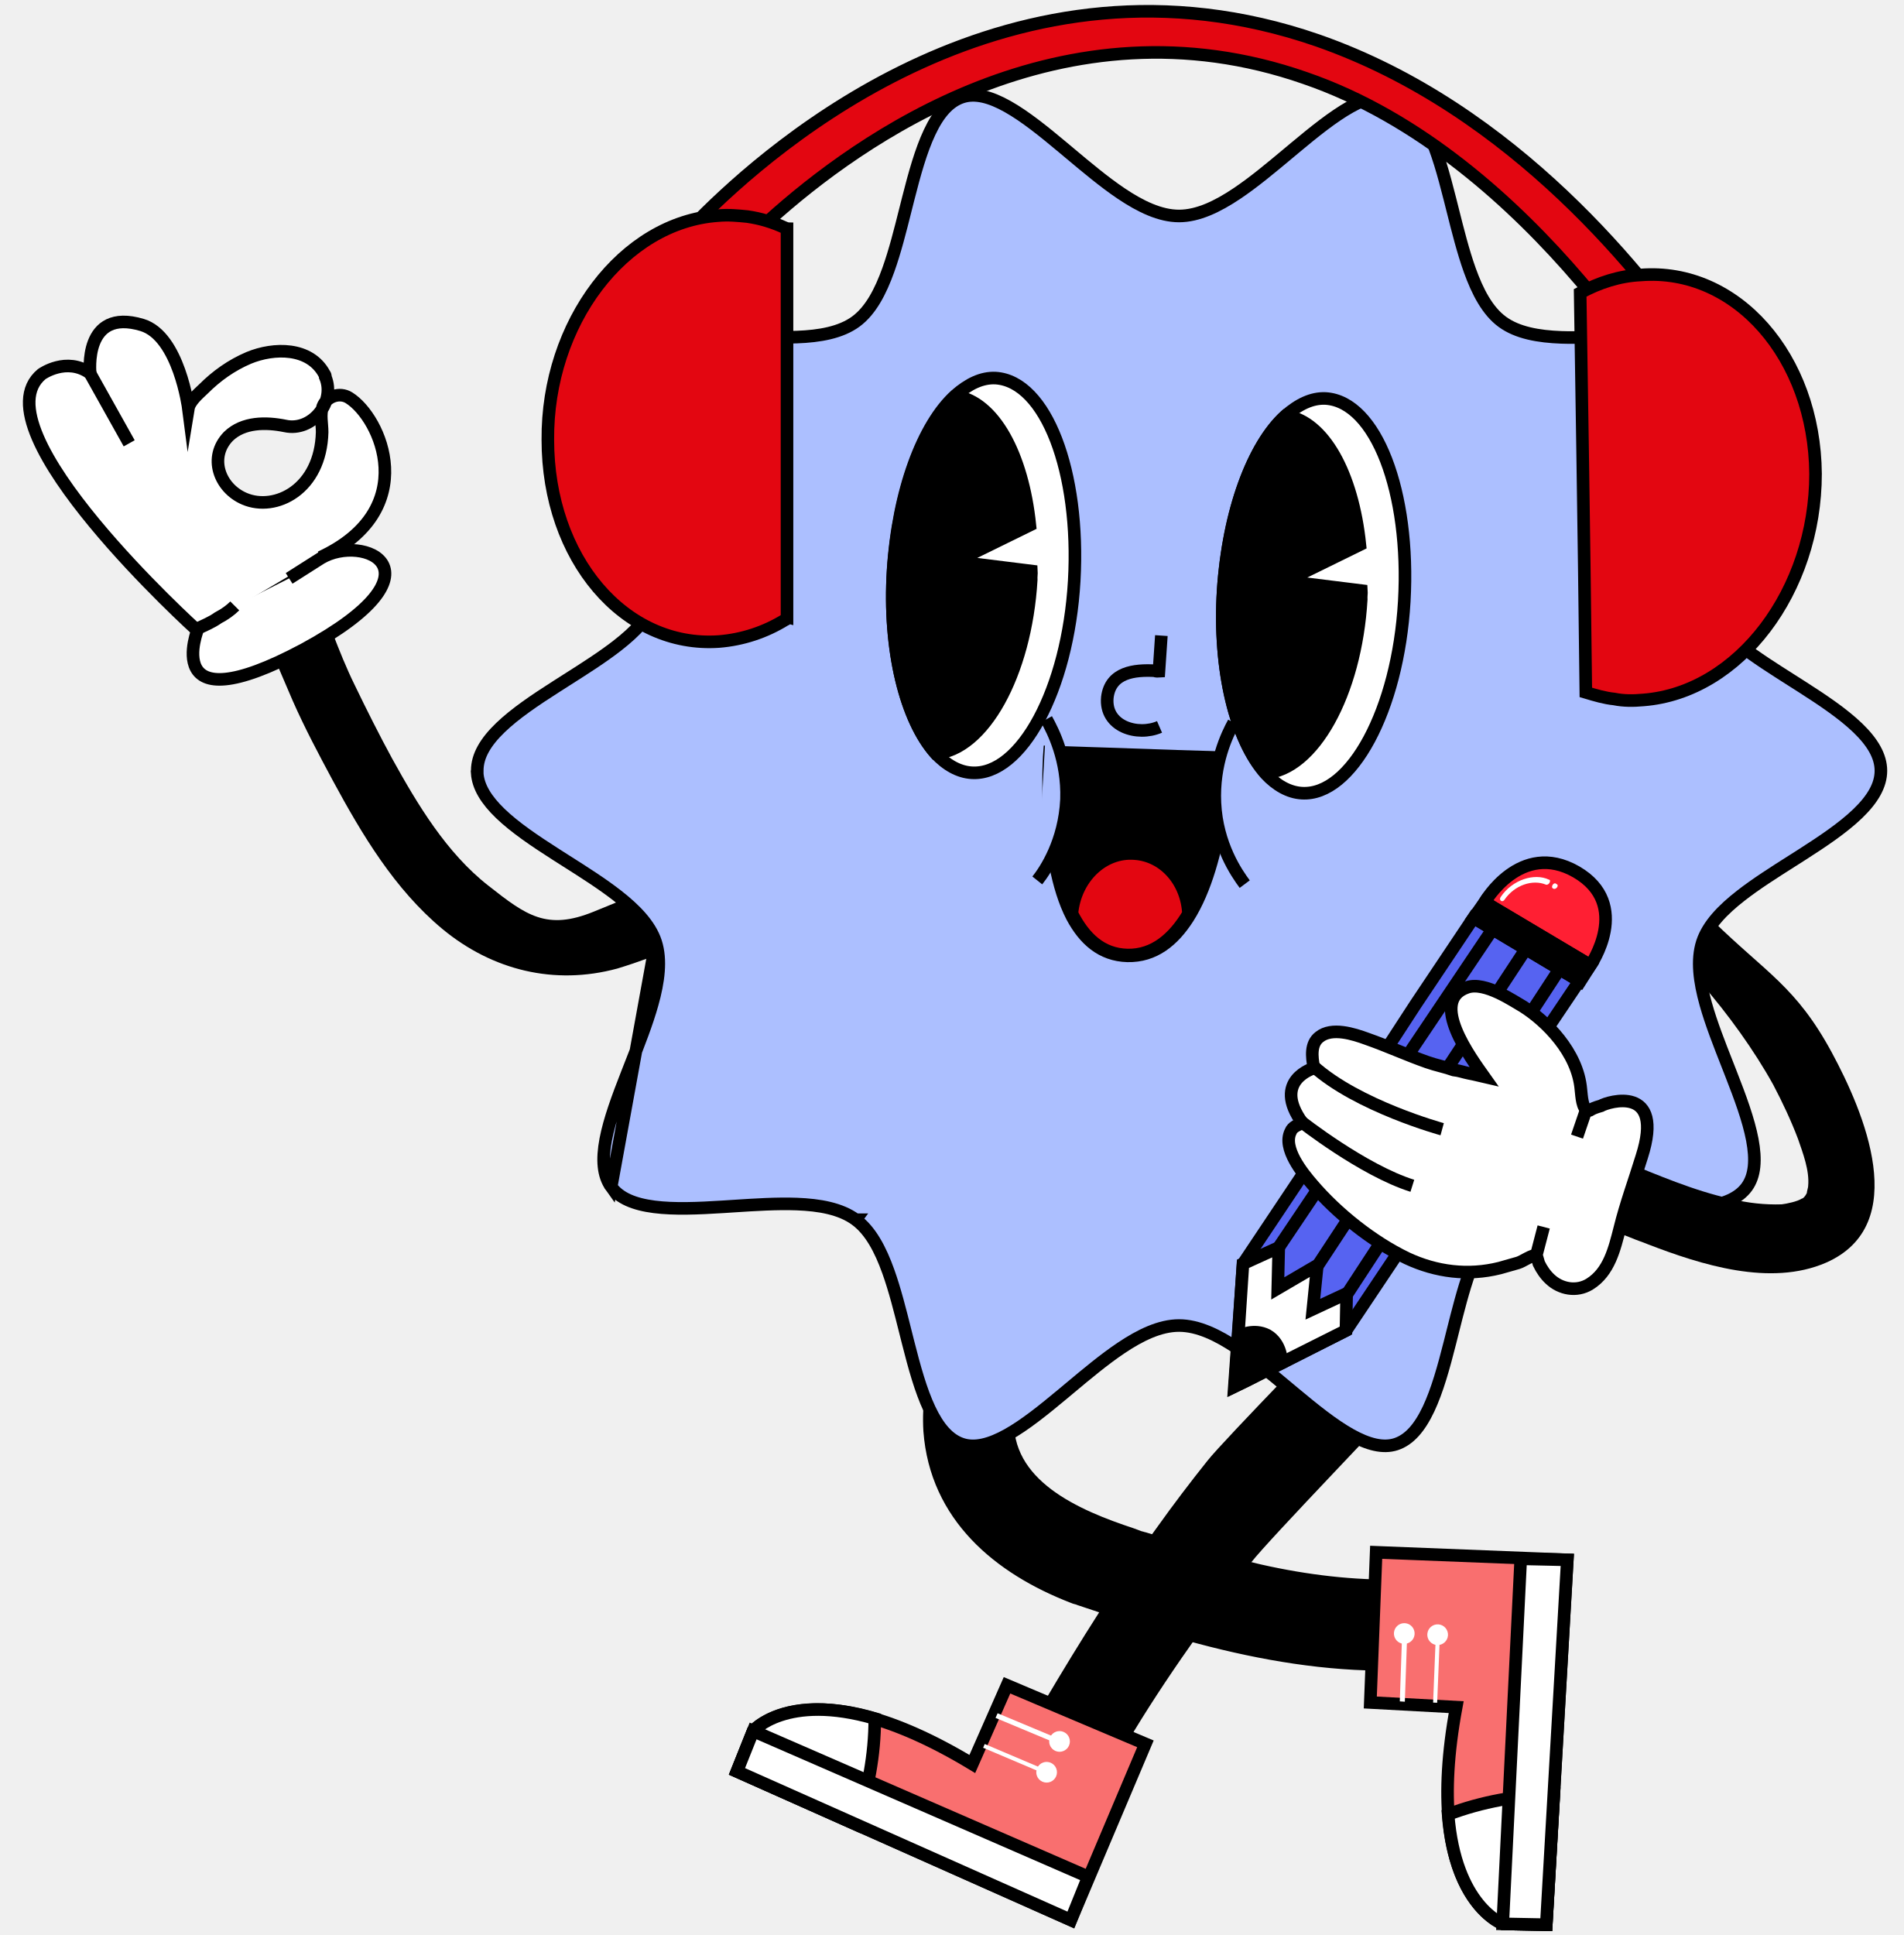
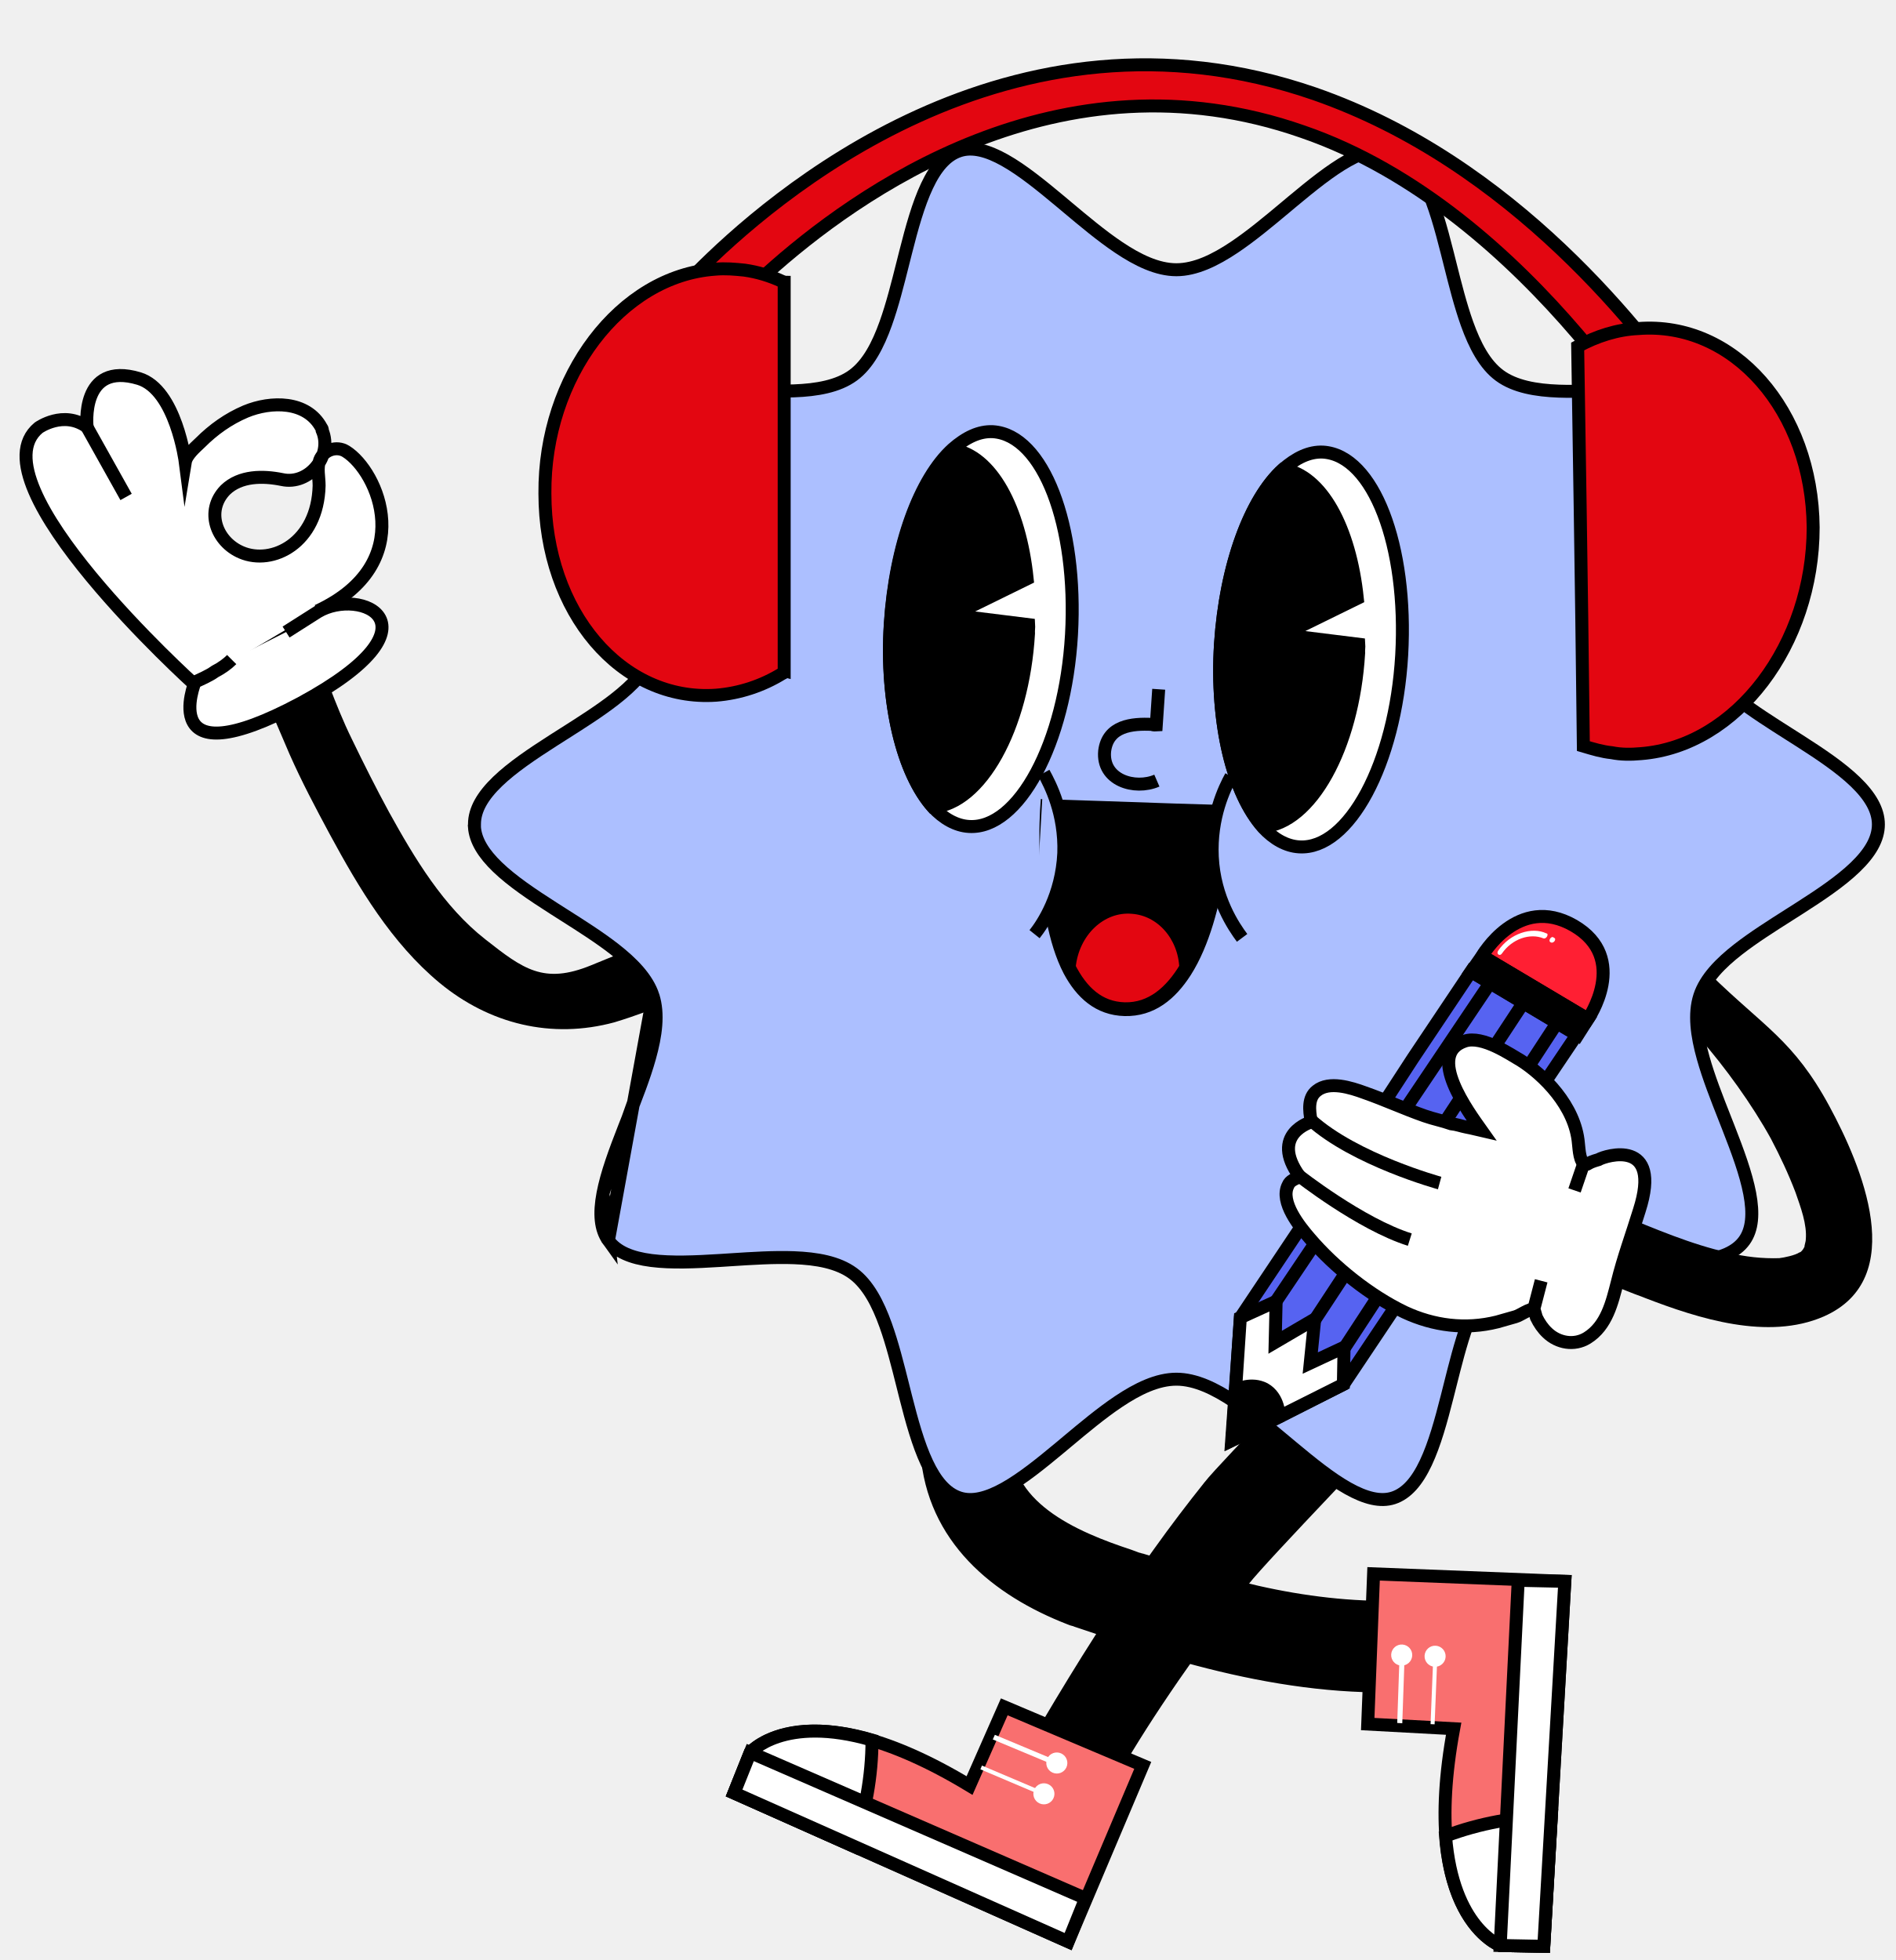
- <svg xmlns="http://www.w3.org/2000/svg" width="121" height="123" viewBox="0 0 121 123" fill="none">
-   <path d="M91.061 86.222C90.588 86.695 90.183 87.237 89.71 87.778C88.561 89.132 80.373 97.575 79.224 99.064C76.184 103.057 73.076 107.456 70.914 111.246C70.779 111.449 70.644 111.584 70.509 111.787C68.684 113.75 64.901 111.584 66.387 109.012C66.522 108.742 66.657 108.539 66.793 108.268C68.955 104.614 71.319 100.824 73.887 97.305C74.9 95.883 75.981 94.462 77.062 93.109C78.008 91.891 86.062 83.65 87.143 82.499C87.21 82.432 87.278 82.364 87.345 82.296L87.278 82.567C87.413 82.77 90.318 85.545 91.061 86.222Z" fill="black" stroke="black" stroke-width="0.8" stroke-miterlimit="10" />
-   <path d="M64.013 107.127L72.812 110.848L68.071 122.047L46.846 112.6L47.874 110.03C47.874 110.03 51.409 105.844 61.807 112.13L64.013 107.127Z" fill="#F96F6F" stroke="black" stroke-width="0.8" stroke-miterlimit="10" />
-   <path d="M55.607 109.238C49.975 107.594 47.874 110.03 47.874 110.03L46.846 112.6L54.449 115.99C55.173 113.775 55.609 111.571 55.607 109.238Z" fill="white" stroke="black" stroke-width="0.8" stroke-miterlimit="10" />
-   <path d="M69.179 119.301L47.874 110.03L46.846 112.601L68.071 122.047L69.179 119.301Z" fill="white" stroke="black" stroke-width="0.8" stroke-miterlimit="10" />
-   <path d="M63.283 109.199L63.416 108.905L67.229 110.499L67.095 110.792L63.283 109.199Z" fill="white" />
-   <path d="M66.338 112.448L62.596 110.86L62.495 111.097L66.237 112.685L66.338 112.448Z" fill="white" />
-   <path d="M67.245 110.931C67.375 110.99 67.528 110.932 67.587 110.803C67.645 110.673 67.588 110.52 67.458 110.461C67.329 110.402 67.176 110.46 67.117 110.589C67.058 110.719 67.115 110.871 67.245 110.931Z" fill="white" stroke="white" stroke-width="0.8" stroke-miterlimit="10" />
-   <path d="M66.424 112.889C66.554 112.948 66.707 112.891 66.766 112.761C66.825 112.632 66.767 112.479 66.638 112.42C66.508 112.361 66.355 112.418 66.296 112.548C66.237 112.677 66.294 112.83 66.424 112.889Z" fill="white" stroke="white" stroke-width="0.8" stroke-miterlimit="10" />
-   <path d="M87.203 105.779C87.068 105.779 87.001 105.779 86.865 105.779C82.812 105.644 78.758 104.832 74.772 103.682C74.366 103.546 73.961 103.411 73.555 103.276C72.272 102.869 71.056 102.463 69.84 102.057C69.434 101.922 69.029 101.787 68.623 101.651C68.488 101.584 68.353 101.584 68.218 101.516C63.489 99.689 59.502 96.373 59.097 90.959C58.894 87.575 60.11 84.733 62.137 82.296C63.353 83.582 64.57 84.733 65.65 85.816C64.907 86.831 64.367 87.981 64.164 89.199C63.286 93.869 67.61 96.034 71.326 97.32C71.731 97.456 72.137 97.591 72.474 97.726C72.542 97.726 72.677 97.794 72.745 97.794C74.096 98.2 75.447 98.674 76.866 99.012C77.204 99.08 77.542 99.215 77.879 99.283C80.785 100.095 83.825 100.636 86.798 100.772C87.271 100.772 87.676 100.907 88.014 101.11C90.176 102.26 89.906 105.847 87.203 105.779Z" fill="black" stroke="black" stroke-width="0.8" stroke-miterlimit="10" />
-   <path d="M87.106 108.22L87.479 98.673L99.63 99.152L98.293 122.345L95.525 122.292C95.525 122.292 90.359 120.464 92.566 108.516L87.106 108.22Z" fill="#F96F6F" stroke="black" stroke-width="0.8" stroke-miterlimit="10" />
-   <path d="M92.052 115.337C92.504 121.187 95.525 122.292 95.525 122.292L98.293 122.345L98.777 114.035C96.45 114.14 94.233 114.511 92.052 115.337Z" fill="white" stroke="black" stroke-width="0.8" stroke-miterlimit="10" />
-   <path d="M96.669 99.086L95.525 122.292L98.293 122.345L99.63 99.152L96.669 99.086Z" fill="white" stroke="black" stroke-width="0.8" stroke-miterlimit="10" />
-   <path d="M89.302 108.171L88.981 108.15L89.124 104.02L89.446 104.041L89.302 108.171Z" fill="white" />
-   <path d="M91.263 104.164L91.099 108.227L91.357 108.237L91.52 104.175L91.263 104.164Z" fill="white" />
-   <path d="M89.523 103.853C89.532 103.71 89.425 103.587 89.283 103.578C89.141 103.569 89.018 103.676 89.008 103.819C88.999 103.961 89.107 104.084 89.249 104.093C89.391 104.103 89.513 103.995 89.523 103.853Z" fill="white" stroke="white" stroke-width="0.8" stroke-miterlimit="10" />
-   <path d="M91.645 103.928C91.654 103.786 91.547 103.663 91.405 103.654C91.263 103.644 91.14 103.752 91.13 103.894C91.121 104.037 91.229 104.159 91.371 104.169C91.513 104.178 91.635 104.07 91.645 103.928Z" fill="white" stroke="white" stroke-width="0.8" stroke-miterlimit="10" />
-   <path d="M41.682 59.889L41.682 59.889C41.325 58.782 40.37 57.81 39.234 56.925C38.278 56.18 37.141 55.458 36.017 54.745C35.795 54.604 35.573 54.463 35.354 54.323C34.009 53.463 32.739 52.61 31.805 51.711C30.92 50.859 30.392 50.018 30.334 49.144L30.338 49.14V48.976C30.338 48.044 30.875 47.153 31.813 46.25C32.748 45.35 34.018 44.497 35.363 43.638C35.582 43.497 35.804 43.356 36.026 43.215C37.15 42.502 38.287 41.78 39.243 41.036C40.379 40.151 41.334 39.179 41.691 38.071L41.691 38.071C42.058 36.931 41.866 35.557 41.472 34.148C41.127 32.914 40.606 31.591 40.096 30.295C40.02 30.101 39.944 29.908 39.869 29.716C39.285 28.222 38.752 26.788 38.512 25.521C38.271 24.246 38.344 23.236 38.861 22.519C39.383 21.797 40.318 21.411 41.597 21.247C42.869 21.083 44.39 21.15 45.98 21.25C46.198 21.264 46.417 21.278 46.637 21.293C48.004 21.382 49.397 21.473 50.652 21.427C52.098 21.374 53.45 21.139 54.404 20.438C55.349 19.745 55.979 18.523 56.469 17.155C56.889 15.985 57.226 14.643 57.558 13.322C57.617 13.088 57.675 12.853 57.735 12.621C58.131 11.064 58.539 9.583 59.092 8.41C59.647 7.231 60.309 6.449 61.165 6.169L61.165 6.169C61.98 5.902 62.939 6.145 64.058 6.775C65.17 7.401 66.353 8.359 67.58 9.385C67.719 9.501 67.859 9.618 67.999 9.736C69.082 10.644 70.191 11.575 71.274 12.303C72.489 13.119 73.739 13.729 74.947 13.729C76.154 13.729 77.404 13.121 78.62 12.306C79.704 11.58 80.813 10.652 81.897 9.746C82.037 9.628 82.177 9.511 82.317 9.395C83.545 8.371 84.729 7.415 85.842 6.79C86.962 6.162 87.922 5.92 88.737 6.187L88.737 6.187C89.593 6.467 90.254 7.249 90.809 8.428C91.361 9.6 91.769 11.082 92.164 12.639C92.222 12.868 92.281 13.1 92.339 13.332C92.671 14.656 93.009 16 93.429 17.173C93.92 18.541 94.551 19.763 95.498 20.456C96.452 21.157 97.804 21.392 99.251 21.445C100.506 21.491 101.898 21.4 103.266 21.311C103.485 21.296 103.705 21.282 103.923 21.268C105.512 21.168 107.033 21.101 108.305 21.264C109.584 21.429 110.52 21.815 111.042 22.538C111.558 23.254 111.631 24.265 111.39 25.539C111.15 26.805 110.617 28.24 110.033 29.734C109.958 29.926 109.882 30.119 109.806 30.313C109.296 31.609 108.776 32.931 108.43 34.165C108.036 35.575 107.845 36.949 108.211 38.089L108.211 38.089C108.568 39.197 109.523 40.168 110.66 41.054C111.615 41.798 112.752 42.52 113.876 43.233C114.098 43.374 114.32 43.515 114.54 43.655C115.884 44.515 117.154 45.368 118.089 46.268C119.027 47.171 119.564 48.062 119.564 48.994C119.564 49.925 119.027 50.816 118.089 51.719C117.154 52.619 115.884 53.472 114.54 54.332C114.32 54.472 114.098 54.613 113.876 54.754C112.752 55.467 111.615 56.189 110.66 56.934C109.523 57.819 108.568 58.791 108.211 59.898L108.211 59.898C107.845 61.038 108.036 62.413 108.43 63.822C108.776 65.056 109.296 66.378 109.806 67.674C109.882 67.868 109.958 68.061 110.033 68.254C110.617 69.747 111.15 71.182 111.39 72.448C111.631 73.723 111.558 74.734 111.042 75.45C110.519 76.172 109.584 76.559 108.305 76.723C107.033 76.886 105.512 76.819 103.923 76.719C103.705 76.705 103.485 76.691 103.265 76.677C101.898 76.587 100.506 76.496 99.251 76.542C97.804 76.595 96.452 76.831 95.498 77.531C94.553 78.225 93.923 79.446 93.433 80.814C93.014 81.985 92.677 83.326 92.344 84.647C92.285 84.882 92.227 85.116 92.168 85.348C91.772 86.905 91.363 88.387 90.811 89.559C90.255 90.738 89.593 91.52 88.738 91.8C87.923 92.065 86.962 91.822 85.842 91.193C84.729 90.568 83.545 89.612 82.317 88.589C82.178 88.474 82.039 88.358 81.9 88.241C80.815 87.334 79.704 86.406 78.62 85.68C77.404 84.866 76.153 84.258 74.947 84.258C73.74 84.258 72.489 84.866 71.273 85.681C70.19 86.407 69.08 87.335 67.996 88.242C67.856 88.359 67.716 88.476 67.576 88.593C66.348 89.616 65.164 90.573 64.052 91.197C62.931 91.825 61.971 92.067 61.156 91.8L61.156 91.8C60.301 91.52 59.639 90.738 59.084 89.559C58.532 88.387 58.124 86.905 57.729 85.349C57.671 85.119 57.613 84.887 57.554 84.655C57.222 83.331 56.885 81.987 56.464 80.814C55.973 79.446 55.342 78.224 54.395 77.531M41.682 59.889L38.852 75.441C39.374 76.163 40.309 76.55 41.588 76.714C42.86 76.877 44.381 76.811 45.971 76.711C46.187 76.698 46.403 76.683 46.621 76.669C47.991 76.58 49.386 76.49 50.643 76.537C52.09 76.591 53.441 76.828 54.395 77.531M41.682 59.889C42.049 61.029 41.857 62.404 41.463 63.813C41.118 65.047 40.597 66.369 40.087 67.665C40.011 67.859 39.935 68.052 39.86 68.245C39.276 69.738 38.743 71.173 38.503 72.439C38.262 73.714 38.336 74.724 38.851 75.441L41.682 59.889ZM54.395 77.531L54.158 77.853L54.396 77.531C54.395 77.531 54.395 77.531 54.395 77.531Z" fill="#ACBFFF" stroke="black" stroke-width="0.8" />
-   <path d="M77.753 37.517C78.078 32.519 79.639 28.309 81.72 26.425C82.544 25.703 83.39 25.287 84.267 25.33C87.467 25.525 89.662 31.278 89.265 38.23C88.865 45.132 85.9 50.616 82.751 50.418C81.925 50.37 81.123 49.911 80.456 49.187C78.562 47.057 77.435 42.618 77.753 37.517Z" fill="white" stroke="black" stroke-width="0.8" stroke-miterlimit="10" />
-   <path d="M80.451 49.136C83.47 48.933 86.173 44.134 86.53 38.107C86.516 37.903 86.553 37.695 86.542 37.542L81.721 36.943L86.445 34.624C85.983 30.141 84.158 26.775 81.719 26.426C79.638 28.31 78.08 32.571 77.752 37.518C77.434 42.618 78.561 47.057 80.451 49.136Z" fill="black" stroke="black" stroke-width="0.8" stroke-miterlimit="10" />
-   <path d="M56.771 36.22C57.096 31.222 58.658 27.013 60.739 25.128C61.563 24.406 62.409 23.99 63.285 24.033C66.486 24.229 68.68 29.981 68.284 36.934C67.884 43.835 64.919 49.319 61.77 49.121C60.944 49.074 60.142 48.615 59.475 47.89C57.581 45.76 56.453 41.321 56.771 36.22Z" fill="white" stroke="black" stroke-width="0.8" stroke-miterlimit="10" />
-   <path d="M59.474 47.89C62.492 47.687 65.195 42.888 65.552 36.862C65.538 36.657 65.575 36.45 65.565 36.296L60.744 35.697L65.467 33.379C65.005 28.895 63.181 25.529 60.741 25.18C58.66 27.065 57.102 31.325 56.774 36.272C56.453 41.322 57.58 45.76 59.474 47.89Z" fill="black" stroke="black" stroke-width="0.8" stroke-miterlimit="10" />
-   <path d="M73.825 40.402L73.671 42.67C73.671 42.67 73.467 42.684 73.412 42.636C72.122 42.569 70.589 42.724 70.391 44.327C70.21 46.187 72.31 46.815 73.708 46.207" fill="#ACBFFF" />
-   <path d="M73.825 40.402L73.671 42.67C73.671 42.67 73.467 42.684 73.412 42.636C72.122 42.569 70.589 42.724 70.391 44.327C70.21 46.187 72.31 46.815 73.708 46.207" stroke="black" stroke-width="0.8" stroke-miterlimit="10" />
-   <path d="M75.514 58.345C74.585 59.793 73.368 60.798 71.668 60.759C70.019 60.716 68.921 59.713 68.154 58.276C66.198 54.509 66.716 47.804 66.716 47.804L70.325 47.92L74.862 48.076L78.006 48.172C78.009 48.223 77.836 54.699 75.514 58.345Z" fill="black" stroke="black" stroke-width="0.8" stroke-miterlimit="10" />
-   <path d="M75.546 58.085C74.624 59.635 73.363 60.747 71.662 60.707C70.013 60.665 68.912 59.61 68.138 58.071C68.342 55.8 70.128 54.089 72.146 54.261C74.007 54.392 75.458 56.039 75.546 58.085Z" fill="#E30611" stroke="black" stroke-width="0.8" stroke-miterlimit="10" />
-   <path d="M66.52 45.718C66.931 46.46 67.879 48.294 67.794 50.813C67.669 53.489 66.458 55.315 65.938 55.965" fill="#ACBFFF" />
-   <path d="M66.52 45.718C66.931 46.46 67.879 48.294 67.794 50.813C67.669 53.489 66.458 55.315 65.938 55.965" stroke="black" stroke-width="0.8" stroke-miterlimit="10" />
-   <path d="M78.421 45.938C78.01 46.684 77.11 48.54 77.23 51.045C77.361 53.703 78.615 55.517 79.124 56.2" fill="#ACBFFF" />
-   <path d="M78.421 45.938C78.01 46.684 77.11 48.54 77.23 51.045C77.361 53.703 78.615 55.517 79.124 56.2" stroke="black" stroke-width="0.8" stroke-miterlimit="10" />
-   <path d="M40.697 58.27C41.202 58.673 41.822 60.665 41.822 60.665C41.822 60.665 40.728 61.115 39.244 61.566C35.245 62.65 31.3 61.678 28.127 59.056C25.082 56.525 23.014 53.052 21.154 49.614C20.253 47.935 19.381 46.297 18.601 44.531C18.241 43.689 17.88 42.847 17.519 42.004C17.112 41.012 16.745 39.991 16.366 39.039C16.366 39.039 16.337 38.998 16.308 38.958C15.977 38.156 15.645 37.354 15.342 36.592C14.865 35.588 15.569 34.352 16.553 34.017C17.617 33.623 18.73 34.233 19.138 35.226C19.394 35.837 19.661 36.38 19.877 37.02C20.313 38.053 20.738 39.155 21.134 40.217C21.559 41.319 22.013 42.461 22.548 43.546C23.292 45.092 24.153 46.8 24.92 48.207C26.542 51.143 28.389 54.224 31.046 56.299C33.447 58.19 34.757 59.166 37.742 57.95C39.923 57.065 39.263 57.324 39.263 57.324C39.263 57.324 39.821 57.571 40.697 58.27Z" fill="black" />
-   <path d="M12.533 40.071C12.533 40.071 -1.603 27.299 2.654 23.78C2.654 23.78 4.237 22.65 5.734 23.732C5.734 23.732 5.265 19.526 9.034 20.658C11.384 21.37 11.975 25.968 11.975 25.968C12.049 25.516 12.592 25.049 12.923 24.733C13.76 23.896 14.709 23.218 15.81 22.75C17.41 22.086 19.697 22.046 20.622 23.776C20.659 23.829 20.697 23.881 20.682 23.972C21.35 25.567 19.829 27.45 18.122 27.075C16.906 26.828 15.464 26.822 14.523 27.734C13.235 29.052 13.933 31.023 15.543 31.706C17.5 32.54 20.388 31.114 20.478 27.464C20.477 26.907 20.333 26.373 20.513 25.846C20.76 25.191 21.598 24.912 22.187 25.287C24.213 26.549 26.83 32.409 20.375 35.426" fill="white" />
-   <path d="M12.533 40.071C12.533 40.071 -1.603 27.299 2.654 23.78C2.654 23.78 4.237 22.65 5.734 23.732C5.734 23.732 5.265 19.526 9.034 20.658C11.384 21.37 11.975 25.968 11.975 25.968C12.049 25.516 12.592 25.049 12.923 24.733C13.76 23.896 14.709 23.218 15.81 22.75C17.41 22.086 19.697 22.046 20.622 23.776C20.659 23.829 20.697 23.881 20.682 23.972C21.35 25.567 19.829 27.45 18.122 27.075C16.906 26.828 15.464 26.822 14.523 27.734C13.235 29.052 13.933 31.023 15.543 31.706C17.5 32.54 20.388 31.114 20.478 27.464C20.477 26.907 20.333 26.373 20.513 25.846C20.76 25.191 21.598 24.912 22.187 25.287C24.213 26.549 26.83 32.409 20.375 35.426" stroke="black" stroke-width="0.8" stroke-miterlimit="10" />
-   <path d="M5.697 23.684L8.212 28.18" stroke="black" stroke-width="0.8" stroke-miterlimit="10" />
-   <path d="M18.379 36.765L20.407 35.476C23.092 33.877 28.564 36.265 19.31 41.281C10.018 46.244 12.594 39.941 12.594 39.941C12.949 39.767 13.447 39.571 13.869 39.269C14.276 39.058 14.646 38.794 14.924 38.515" fill="white" />
-   <path d="M18.379 36.765L20.407 35.476C23.092 33.877 28.564 36.265 19.31 41.281C10.018 46.244 12.594 39.941 12.594 39.941C12.949 39.767 13.447 39.571 13.869 39.269C14.276 39.058 14.646 38.794 14.924 38.515" stroke="black" stroke-width="0.8" stroke-miterlimit="10" />
-   <path d="M43.298 15.084L46.123 16.761C46.243 16.641 48.887 14.005 48.887 14.005C54.596 8.855 67.516 -0.429 82.959 4.961C90.291 7.477 96.3 12.987 100.446 17.839C101.227 18.737 101.949 19.636 102.61 20.474C103.811 21.972 104.773 23.349 105.494 24.427L108.258 22.93C104.653 17.659 96.3 6.938 83.74 2.565C64.331 -4.143 49.127 9.214 44.44 13.946C43.959 14.425 43.599 14.844 43.298 15.084Z" fill="#E30611" stroke="black" stroke-width="0.8" stroke-miterlimit="10" />
-   <path d="M45.702 40.779C47.204 40.659 48.646 40.18 49.908 39.401C49.968 39.401 49.968 39.341 50.028 39.341V15.323V14.544C49.968 14.544 49.968 14.485 49.908 14.485C49.127 14.125 48.346 13.886 47.505 13.766C46.904 13.706 46.303 13.646 45.642 13.706C39.632 14.125 34.765 20.534 34.825 27.961C34.825 35.508 39.693 41.198 45.702 40.779Z" fill="#E30611" stroke="black" stroke-width="0.8" stroke-miterlimit="10" />
-   <path d="M104.472 44.492C103.811 44.552 103.21 44.552 102.609 44.432C102.008 44.372 101.408 44.193 100.807 44.013C100.686 33.052 100.506 22.81 100.446 18.617C101.648 17.959 102.97 17.539 104.292 17.479C110.361 17 115.349 22.69 115.409 30.117C115.409 37.544 110.542 44.013 104.472 44.492Z" fill="#E30611" stroke="black" stroke-width="0.8" stroke-miterlimit="10" />
-   <path d="M100.398 62.35L93.667 58.343L89.996 63.829L88.504 66.121L87.433 67.74L79.02 80.331L78.691 84.942L78.462 88.153C79.45 87.687 80.444 87.139 81.432 86.672L85.568 84.573L94.12 71.785L95.191 70.166L96.683 67.874L100.398 62.35Z" fill="#5663F1" stroke="black" stroke-width="0.8" stroke-miterlimit="10" />
-   <path d="M79.012 80.333L81.286 79.298L81.225 81.9L83.738 80.428L83.455 83.221L85.602 82.219L85.559 84.574L78.499 88.115L79.012 80.333Z" fill="white" stroke="black" stroke-width="0.8" stroke-miterlimit="10" />
-   <path d="M78.725 84.906C78.852 84.874 79.713 84.44 80.554 84.873C81.472 85.395 81.472 86.553 81.466 86.636C80.478 87.102 79.484 87.65 78.496 88.116L78.725 84.906Z" fill="black" stroke="black" stroke-width="0.8" stroke-miterlimit="10" />
-   <path d="M81.252 79.337L94.864 59.091" stroke="black" stroke-width="0.8" stroke-miterlimit="10" />
-   <path d="M83.697 80.546L96.972 60.359" stroke="black" stroke-width="0.8" stroke-miterlimit="10" />
-   <path d="M85.604 82.297L99.168 61.551" stroke="black" stroke-width="0.8" stroke-miterlimit="10" />
-   <path d="M94.372 57.355C94.372 57.355 96.648 53.384 100.196 55.42C103.783 57.501 101.101 61.36 101.101 61.36L94.372 57.355Z" fill="#FF1F33" stroke="black" stroke-width="0.8" stroke-miterlimit="10" />
-   <path d="M98.273 56.234C97.426 55.882 96.278 56.254 95.63 57.2C95.491 57.397 95.255 57.215 95.394 57.018C96.137 55.913 97.538 55.477 98.462 55.916C98.627 55.928 98.477 56.29 98.273 56.234Z" fill="white" />
-   <path d="M98.712 56.471C98.552 56.377 98.785 56.021 98.939 56.198C99.143 56.254 98.91 56.61 98.712 56.471Z" fill="white" />
-   <path d="M93.68 58.341L100.445 62.389L101.099 61.361L94.372 57.357L93.68 58.341Z" fill="black" stroke="black" stroke-width="0.8" stroke-miterlimit="10" />
-   <path d="M92.994 73.773C93.247 73.913 93.5 74.054 93.753 74.194C95.559 75.113 97.365 76.032 99.241 76.825C100.766 77.506 102.277 78.138 103.774 78.72C104.076 78.847 104.427 78.959 104.729 79.085C108.137 80.398 112.529 81.802 116.075 80.263C121.552 77.856 118.477 70.665 116.437 66.894C114.171 62.709 112.274 61.851 108.871 58.52L108.162 60.399L108.163 62.526C109.83 64.441 111.505 66.757 112.722 68.958C113.306 70.066 113.855 71.237 114.291 72.386C114.608 73.304 115.031 74.405 114.94 75.385C114.954 75.435 114.842 75.785 114.856 75.834C114.821 75.897 114.786 75.96 114.786 75.96C114.751 76.023 114.632 76.163 114.582 76.177L114.533 76.191C114.266 76.373 113.564 76.52 113.255 76.555C112.201 76.589 111.106 76.476 110.017 76.202C107.691 75.696 105.323 74.671 103.095 73.766C102.189 73.387 101.346 73.043 100.488 72.65C99.505 72.187 98.521 71.724 97.537 71.26C96.792 70.889 96.047 70.517 95.352 70.131C94.853 70.803 94.404 71.462 94.018 72.155C93.654 72.736 93.324 73.255 92.994 73.773Z" fill="black" />
-   <path d="M100.947 70.596C100.57 70.494 100.541 69.668 100.494 69.264C100.298 66.885 98.262 64.89 96.817 63.98C96.237 63.657 94.404 62.37 93.264 62.763C90.79 63.605 93.518 67.281 94.338 68.439C93.667 68.282 93.519 68.255 93.372 68.227C93.078 68.172 92.765 68.052 92.406 68.015C91.863 67.821 91.274 67.71 90.731 67.517C89.415 67.056 88.209 66.495 86.893 66.034C86.037 65.721 84.656 65.278 83.866 65.92C83.296 66.36 83.389 67.168 83.509 67.83C83.509 67.83 83.509 67.83 83.528 67.894C83.528 67.894 80.824 68.662 82.787 71.373C82.484 71.529 82.162 71.62 82.043 71.933C81.511 72.988 82.801 74.569 83.427 75.295C85.003 77.142 87.259 78.936 89.441 79.985C91.291 80.85 93.316 81.11 95.33 80.607C95.716 80.498 96.102 80.388 96.488 80.278C96.81 80.187 97.38 79.747 97.674 79.802C97.674 79.802 97.804 80.252 97.822 80.317C97.998 80.684 98.237 81.033 98.523 81.3C99.195 81.943 100.226 82.137 101.053 81.624C102.294 80.854 102.633 79.367 102.962 78.091C103.347 76.522 103.897 75.044 104.364 73.52C105.83 68.93 102.243 70.019 101.765 70.294C100.993 70.513 101.158 70.605 100.947 70.596Z" fill="white" stroke="black" stroke-width="0.8" stroke-miterlimit="10" />
-   <path d="M91.675 71.78C91.675 71.78 86.31 70.313 83.491 67.776" stroke="black" stroke-width="0.8" stroke-miterlimit="10" />
-   <path d="M82.682 71.272C82.682 71.272 86.641 74.39 89.779 75.376" stroke="black" stroke-width="0.8" stroke-miterlimit="10" />
-   <path d="M100.852 70.479L100.247 72.25" stroke="black" stroke-width="0.8" stroke-miterlimit="10" />
-   <path d="M98.128 77.994L97.698 79.645" stroke="black" stroke-width="0.8" stroke-miterlimit="10" />
+ <svg xmlns="http://www.w3.org/2000/svg" width="117" height="121" viewBox="0 0 117 121" fill="none">
+   <g clip-path="url(#clip0_755_5574)">
+     <path d="M88.265 85.063C87.806 85.523 87.412 86.049 86.953 86.575C85.837 87.89 77.882 96.093 76.766 97.539C73.813 101.418 70.794 105.691 68.693 109.372C68.562 109.57 68.431 109.701 68.299 109.898C66.527 111.805 62.852 109.701 64.296 107.203C64.427 106.94 64.558 106.743 64.69 106.48C66.79 102.93 69.087 99.248 71.581 95.829C72.566 94.449 73.616 93.068 74.666 91.754C75.585 90.57 83.409 82.565 84.459 81.447C84.524 81.381 84.59 81.316 84.656 81.25L84.59 81.513C84.721 81.71 87.543 84.405 88.265 85.063Z" fill="black" stroke="black" stroke-width="0.8" stroke-miterlimit="10" />
+     <path d="M61.989 105.371L70.537 108.986L65.931 119.865L45.312 110.689L46.311 108.191C46.311 108.191 49.745 104.125 59.846 110.231L61.989 105.371Z" fill="#F96F6F" stroke="black" stroke-width="0.8" stroke-miterlimit="10" />
+     <path d="M53.824 107.423C48.352 105.825 46.311 108.192 46.311 108.192L45.312 110.689L52.699 113.982C53.402 111.83 53.826 109.689 53.824 107.423Z" fill="white" stroke="black" stroke-width="0.8" stroke-miterlimit="10" />
+     <path d="M67.007 117.197L46.311 108.191L45.312 110.689L65.931 119.865L67.007 117.197Z" fill="white" stroke="black" stroke-width="0.8" stroke-miterlimit="10" />
+     <path d="M61.28 107.384L61.409 107.099L65.113 108.647L64.984 108.931L61.28 107.384Z" fill="white" />
+     <path d="M64.248 110.54L60.612 108.997L60.515 109.228L64.15 110.771L64.248 110.54Z" fill="white" />
+     <path d="M65.129 109.066C65.255 109.124 65.403 109.068 65.461 108.942C65.518 108.817 65.462 108.668 65.336 108.611C65.21 108.553 65.061 108.609 65.004 108.735C64.947 108.861 65.003 109.009 65.129 109.066Z" fill="white" stroke="white" stroke-width="0.8" stroke-miterlimit="10" />
+     <path d="M64.332 110.969C64.457 111.026 64.606 110.971 64.663 110.845C64.721 110.719 64.665 110.571 64.539 110.513C64.413 110.456 64.264 110.511 64.207 110.637C64.15 110.763 64.205 110.912 64.332 110.969Z" fill="white" stroke="white" stroke-width="0.8" stroke-miterlimit="10" />
+     <path d="M84.517 104.062C84.386 104.062 84.32 104.062 84.189 104.062C80.251 103.931 76.313 103.142 72.441 102.024C72.047 101.893 71.653 101.761 71.259 101.63C70.012 101.235 68.831 100.841 67.649 100.447C67.256 100.315 66.862 100.184 66.468 100.052C66.337 99.986 66.206 99.986 66.074 99.921C61.48 98.145 57.607 94.924 57.214 89.665C57.017 86.378 58.198 83.617 60.167 81.25C61.349 82.499 62.53 83.617 63.58 84.668C62.858 85.654 62.333 86.772 62.136 87.956C61.283 92.492 65.484 94.595 69.093 95.845C69.487 95.976 69.881 96.108 70.209 96.239C70.275 96.239 70.406 96.305 70.472 96.305C71.784 96.699 73.097 97.159 74.475 97.488C74.804 97.554 75.132 97.685 75.46 97.751C78.282 98.54 81.236 99.066 84.124 99.197C84.583 99.197 84.977 99.329 85.305 99.526C87.405 100.644 87.143 104.128 84.517 104.062Z" fill="black" stroke="black" stroke-width="0.8" stroke-miterlimit="10" />
+     <path d="M84.423 106.434L84.785 97.16L96.589 97.624L95.29 120.156L92.601 120.104C92.601 120.104 87.584 118.328 89.727 106.721L84.423 106.434Z" fill="#F96F6F" stroke="black" stroke-width="0.8" stroke-miterlimit="10" />
+     <path d="M89.227 113.348C89.666 119.031 92.601 120.104 92.601 120.104L95.29 120.156L95.761 112.082C93.499 112.184 91.347 112.545 89.227 113.348Z" fill="white" stroke="black" stroke-width="0.8" stroke-miterlimit="10" />
+     <path d="M93.713 97.56L92.601 120.104L95.29 120.156L96.589 97.624L93.713 97.56Z" fill="white" stroke="black" stroke-width="0.8" stroke-miterlimit="10" />
+     <path d="M86.556 106.386L86.244 106.365L86.383 102.354L86.696 102.374L86.556 106.386Z" fill="white" />
+     <path d="M88.461 102.494L88.302 106.44L88.552 106.45L88.711 102.504L88.461 102.494Z" fill="white" />
+     <path d="M86.77 102.191C86.78 102.053 86.675 101.933 86.537 101.924C86.399 101.915 86.28 102.02 86.271 102.158C86.262 102.296 86.366 102.416 86.504 102.425C86.642 102.434 86.761 102.329 86.77 102.191Z" fill="white" stroke="white" stroke-width="0.8" stroke-miterlimit="10" />
+     <path d="M88.832 102.264C88.841 102.126 88.737 102.007 88.599 101.998C88.461 101.988 88.342 102.093 88.332 102.231C88.323 102.369 88.428 102.489 88.566 102.498C88.704 102.507 88.823 102.402 88.832 102.264Z" fill="white" stroke="white" stroke-width="0.8" stroke-miterlimit="10" />
+     <path d="M40.307 61.479L40.307 61.479C39.959 60.4 39.029 59.454 37.925 58.593C36.996 57.87 35.891 57.168 34.8 56.476C34.584 56.339 34.368 56.202 34.155 56.065C32.849 55.23 31.616 54.402 30.709 53.529C29.852 52.704 29.342 51.892 29.284 51.049L29.287 51.045V50.881C29.287 49.98 29.807 49.117 30.717 48.241C31.624 47.368 32.858 46.54 34.163 45.704C34.377 45.568 34.592 45.431 34.808 45.294C35.9 44.601 37.005 43.9 37.934 43.176C39.038 42.316 39.968 41.37 40.316 40.291L40.316 40.291C40.673 39.18 40.486 37.842 40.103 36.473C39.767 35.273 39.262 33.988 38.766 32.729C38.692 32.541 38.618 32.353 38.545 32.166C37.978 30.716 37.461 29.323 37.228 28.093C36.994 26.856 37.066 25.878 37.565 25.186C38.069 24.488 38.974 24.114 40.215 23.954C41.45 23.796 42.926 23.861 44.471 23.958C44.682 23.971 44.895 23.985 45.109 23.999C46.437 24.086 47.791 24.175 49.01 24.13C50.416 24.078 51.733 23.85 52.662 23.167C53.583 22.491 54.196 21.302 54.672 19.972C55.08 18.835 55.407 17.531 55.73 16.248C55.787 16.02 55.844 15.792 55.902 15.567C56.286 14.054 56.683 12.616 57.219 11.478C57.758 10.334 58.4 9.578 59.226 9.307L59.226 9.307C60.013 9.049 60.942 9.283 62.028 9.895C63.107 10.502 64.256 11.433 65.448 12.429C65.583 12.542 65.718 12.656 65.854 12.77C66.906 13.652 67.984 14.557 69.037 15.264C70.218 16.058 71.435 16.652 72.611 16.652C73.787 16.652 75.004 16.059 76.186 15.267C77.239 14.562 78.318 13.66 79.37 12.78C79.507 12.665 79.643 12.551 79.778 12.438C80.972 11.444 82.121 10.516 83.201 9.91C84.288 9.3 85.218 9.067 86.004 9.325L86.005 9.325C86.831 9.595 87.472 10.351 88.01 11.495C88.546 12.633 88.942 14.072 89.326 15.584C89.383 15.807 89.439 16.032 89.496 16.258C89.819 17.544 90.147 18.85 90.555 19.99C91.032 21.32 91.647 22.509 92.569 23.185C93.499 23.867 94.815 24.096 96.221 24.147C97.441 24.192 98.794 24.104 100.122 24.017C100.336 24.003 100.549 23.989 100.76 23.976C102.305 23.878 103.781 23.813 105.016 23.972C106.257 24.131 107.162 24.506 107.667 25.204C108.165 25.896 108.237 26.874 108.003 28.111C107.77 29.34 107.253 30.733 106.686 32.184C106.612 32.37 106.539 32.558 106.465 32.746C105.969 34.006 105.463 35.291 105.128 36.49C104.744 37.86 104.558 39.197 104.915 40.308L104.915 40.308C105.263 41.388 106.193 42.334 107.297 43.194C108.226 43.917 109.331 44.619 110.423 45.312C110.639 45.449 110.854 45.585 111.067 45.722C112.373 46.557 113.607 47.385 114.514 48.258C115.424 49.135 115.944 49.998 115.944 50.898C115.944 51.798 115.424 52.661 114.514 53.538C113.607 54.411 112.373 55.239 111.067 56.074C110.854 56.211 110.639 56.347 110.423 56.484C109.331 57.177 108.226 57.879 107.297 58.602C106.193 59.462 105.263 60.408 104.915 61.488L104.915 61.488C104.558 62.599 104.744 63.936 105.128 65.306C105.463 66.505 105.969 67.79 106.465 69.049C106.539 69.238 106.612 69.425 106.686 69.612C107.253 71.063 107.77 72.456 108.003 73.685C108.237 74.922 108.165 75.9 107.666 76.592C107.162 77.29 106.257 77.665 105.016 77.824C103.781 77.983 102.305 77.917 100.76 77.82C100.549 77.807 100.336 77.793 100.122 77.779C98.794 77.692 97.441 77.604 96.221 77.649C94.815 77.7 93.498 77.929 92.569 78.611C91.648 79.287 91.035 80.477 90.559 81.806C90.151 82.944 89.824 84.247 89.501 85.531C89.444 85.759 89.387 85.986 89.329 86.212C88.945 87.724 88.548 89.162 88.012 90.3C87.473 91.445 86.831 92.2 86.005 92.471C85.218 92.727 84.288 92.493 83.201 91.883C82.121 91.276 80.971 90.348 79.778 89.354C79.644 89.242 79.509 89.129 79.373 89.016C78.32 88.135 77.24 87.233 76.186 86.527C75.004 85.736 73.787 85.144 72.611 85.144C71.435 85.144 70.218 85.737 69.036 86.529C67.983 87.234 66.905 88.136 65.852 89.016C65.716 89.131 65.579 89.245 65.444 89.358C64.251 90.352 63.101 91.28 62.022 91.886C60.934 92.496 60.005 92.729 59.218 92.471L59.218 92.471C58.391 92.201 57.75 91.445 57.212 90.301C56.676 89.163 56.281 87.724 55.896 86.212C55.84 85.989 55.783 85.764 55.727 85.538C55.404 84.252 55.076 82.946 54.667 81.806C54.19 80.476 53.576 79.287 52.653 78.611C51.724 77.927 50.407 77.696 49.002 77.644C47.78 77.598 46.424 77.686 45.093 77.772C44.882 77.786 44.671 77.8 44.462 77.813C42.917 77.909 41.441 77.974 40.206 77.816C38.965 77.656 38.061 77.282 37.556 76.584L40.307 61.479ZM40.307 61.479C40.665 62.59 40.478 63.928 40.094 65.297M40.307 61.479L40.094 65.297M40.094 65.297C39.759 66.496 39.253 67.782 38.758 69.041M40.094 65.297L38.758 69.041M38.758 69.041C38.684 69.229 38.61 69.417 38.537 69.603M38.758 69.041L38.537 69.603M38.537 69.603C37.969 71.054 37.452 72.447 37.219 73.677M38.537 69.603L37.219 73.677M37.219 73.677C36.985 74.913 37.057 75.891 37.556 76.583L37.219 73.677Z" fill="#ACBFFF" stroke="black" stroke-width="0.8" />
+     <path d="M75.337 39.749C75.652 34.894 77.169 30.804 79.191 28.974C79.992 28.272 80.813 27.868 81.665 27.91C84.774 28.1 86.906 33.688 86.52 40.442C86.132 47.147 83.252 52.474 80.192 52.281C79.39 52.236 78.611 51.79 77.963 51.086C76.123 49.016 75.028 44.704 75.337 39.749Z" fill="white" stroke="black" stroke-width="0.8" stroke-miterlimit="10" />
+     <path d="M77.958 51.036C80.891 50.839 83.516 46.177 83.863 40.322C83.85 40.124 83.886 39.922 83.875 39.773L79.192 39.191L83.781 36.939C83.332 32.584 81.559 29.314 79.189 28.975C77.168 30.805 75.655 34.944 75.336 39.75C75.027 44.705 76.122 49.017 77.958 51.036Z" fill="black" stroke="black" stroke-width="0.8" stroke-miterlimit="10" />
+     <path d="M54.955 38.489C55.27 33.634 56.787 29.544 58.809 27.714C59.609 27.012 60.431 26.608 61.283 26.65C64.392 26.84 66.523 32.428 66.138 39.182C65.75 45.887 62.87 51.214 59.81 51.022C59.008 50.976 58.228 50.53 57.581 49.826C55.741 47.757 54.646 43.444 54.955 38.489Z" fill="white" stroke="black" stroke-width="0.8" stroke-miterlimit="10" />
+     <path d="M57.58 49.826C60.512 49.629 63.138 44.967 63.485 39.112C63.471 38.914 63.507 38.712 63.497 38.563L58.813 37.981L63.402 35.729C62.953 31.373 61.181 28.104 58.811 27.765C56.789 29.595 55.276 33.734 54.957 38.54C54.645 43.445 55.74 47.757 57.58 49.826Z" fill="black" stroke="black" stroke-width="0.8" stroke-miterlimit="10" />
+     <path d="M71.521 42.552L71.372 44.755C71.372 44.755 71.173 44.768 71.12 44.722C69.866 44.657 68.378 44.807 68.185 46.365C68.009 48.171 70.049 48.781 71.408 48.191" fill="#ACBFFF" />
+     <path d="M71.521 42.552L71.372 44.755C71.372 44.755 71.173 44.768 71.12 44.722C69.866 44.657 68.378 44.807 68.185 46.365C68.009 48.171 70.049 48.781 71.408 48.191" stroke="black" stroke-width="0.8" stroke-miterlimit="10" />
+     <path d="M73.162 59.982C72.259 61.389 71.077 62.365 69.425 62.327C67.824 62.286 66.757 61.311 66.012 59.916C64.112 56.256 64.615 49.742 64.615 49.742L68.121 49.855L72.528 50.006L75.583 50.099C75.586 50.149 75.418 56.441 73.162 59.982Z" fill="black" stroke="black" stroke-width="0.8" stroke-miterlimit="10" />
+     <path d="M73.194 59.73C72.297 61.236 71.072 62.316 69.42 62.277C67.818 62.236 66.749 61.211 65.996 59.717C66.195 57.51 67.93 55.847 69.89 56.014C71.698 56.142 73.107 57.742 73.194 59.73Z" fill="#E30611" stroke="black" stroke-width="0.8" stroke-miterlimit="10" />
+     <path d="M64.425 47.716C64.824 48.436 65.745 50.218 65.663 52.665C65.541 55.265 64.365 57.038 63.859 57.67" fill="#ACBFFF" />
+     <path d="M64.425 47.716C64.824 48.436 65.745 50.218 65.663 52.665C65.541 55.265 64.365 57.038 63.859 57.67" stroke="black" stroke-width="0.8" stroke-miterlimit="10" />
+     <path d="M75.986 47.929C75.587 48.654 74.713 50.457 74.829 52.891C74.956 55.473 76.175 57.235 76.669 57.899" fill="#ACBFFF" />
+     <path d="M75.986 47.929C75.587 48.654 74.713 50.457 74.829 52.891C74.956 55.473 76.175 57.235 76.669 57.899" stroke="black" stroke-width="0.8" stroke-miterlimit="10" />
+     <path d="M39.339 59.91C39.83 60.301 40.432 62.236 40.432 62.236C40.432 62.236 39.369 62.673 37.927 63.111C34.043 64.164 30.21 63.221 27.128 60.673C24.17 58.214 22.161 54.841 20.354 51.501C19.479 49.87 18.632 48.278 17.874 46.563C17.524 45.745 17.173 44.926 16.823 44.108C16.427 43.144 16.071 42.152 15.703 41.227C15.703 41.227 15.675 41.188 15.647 41.149C15.325 40.37 15.002 39.591 14.708 38.851C14.245 37.876 14.929 36.675 15.884 36.349C16.918 35.966 18 36.559 18.395 37.523C18.644 38.117 18.904 38.644 19.113 39.267C19.537 40.27 19.95 41.34 20.335 42.372C20.747 43.442 21.189 44.552 21.708 45.606C22.431 47.108 23.267 48.767 24.013 50.134C25.588 52.986 27.383 55.979 29.963 57.995C32.296 59.831 33.569 60.78 36.469 59.599C38.588 58.739 37.946 58.991 37.946 58.991C37.946 58.991 38.488 59.23 39.339 59.91Z" fill="black" />
+     <path d="M11.979 42.23C11.979 42.23 -1.753 29.823 2.383 26.405C2.383 26.405 3.921 25.306 5.375 26.358C5.375 26.358 4.919 22.271 8.581 23.371C10.863 24.063 11.437 28.53 11.437 28.53C11.509 28.091 12.037 27.637 12.358 27.33C13.171 26.517 14.093 25.858 15.163 25.404C16.716 24.759 18.939 24.72 19.837 26.401C19.874 26.452 19.91 26.503 19.896 26.591C20.545 28.14 19.067 29.969 17.409 29.605C16.228 29.365 14.827 29.36 13.912 30.245C12.661 31.526 13.339 33.441 14.903 34.104C16.804 34.914 19.61 33.529 19.698 29.983C19.697 29.442 19.556 28.923 19.731 28.411C19.972 27.775 20.785 27.504 21.358 27.869C23.326 29.095 25.868 34.787 19.597 37.718" fill="white" />
+     <path d="M11.979 42.23C11.979 42.23 -1.753 29.823 2.383 26.405C2.383 26.405 3.921 25.306 5.375 26.358C5.375 26.358 4.919 22.271 8.581 23.371C10.863 24.063 11.437 28.53 11.437 28.53C11.509 28.091 12.037 27.637 12.358 27.33C13.171 26.517 14.093 25.858 15.163 25.404C16.716 24.759 18.939 24.72 19.837 26.401C19.874 26.452 19.91 26.503 19.896 26.591C20.545 28.14 19.067 29.969 17.409 29.605C16.228 29.365 14.827 29.36 13.912 30.245C12.661 31.526 13.339 33.441 14.903 34.104C16.804 34.914 19.61 33.529 19.698 29.983C19.697 29.442 19.556 28.923 19.731 28.411C19.972 27.775 20.785 27.504 21.358 27.869C23.326 29.095 25.868 34.787 19.597 37.718" stroke="black" stroke-width="0.8" stroke-miterlimit="10" />
+     <path d="M5.339 26.311L7.782 30.679" stroke="black" stroke-width="0.8" stroke-miterlimit="10" />
+     <path d="M17.658 39.019L19.629 37.766C22.237 36.213 27.553 38.533 18.563 43.406C9.536 48.227 12.039 42.103 12.039 42.103C12.383 41.935 12.867 41.744 13.277 41.451C13.673 41.246 14.031 40.99 14.302 40.719" fill="white" />
+     <path d="M17.658 39.019L19.629 37.766C22.237 36.213 27.553 38.533 18.563 43.406C9.536 48.227 12.039 42.103 12.039 42.103C12.383 41.935 12.867 41.744 13.277 41.451C13.673 41.246 14.031 40.99 14.302 40.719" stroke="black" stroke-width="0.8" stroke-miterlimit="10" />
+     <path d="M41.866 17.956L44.61 19.585C44.727 19.469 47.295 16.909 47.295 16.909C52.841 11.905 65.392 2.886 80.395 8.123C87.517 10.567 93.354 15.92 97.382 20.633C98.141 21.506 98.842 22.378 99.484 23.193C100.651 24.648 101.586 25.986 102.286 27.033L104.971 25.578C101.469 20.458 93.354 10.043 81.154 5.795C62.298 -0.721 47.529 12.254 42.975 16.851C42.508 17.316 42.158 17.723 41.866 17.956Z" fill="#E30611" stroke="black" stroke-width="0.8" stroke-miterlimit="10" />
+     <path d="M44.201 42.918C45.66 42.801 47.061 42.336 48.287 41.579C48.346 41.579 48.346 41.521 48.404 41.521V18.189V17.432C48.346 17.432 48.346 17.374 48.287 17.374C47.528 17.025 46.77 16.792 45.952 16.676C45.368 16.618 44.785 16.56 44.143 16.618C38.305 17.025 33.576 23.251 33.635 30.466C33.635 37.797 38.363 43.325 44.201 42.918Z" fill="#E30611" stroke="black" stroke-width="0.8" stroke-miterlimit="10" />
+     <path d="M101.293 46.525C100.651 46.583 100.068 46.583 99.484 46.467C98.9 46.409 98.316 46.234 97.733 46.06C97.616 35.412 97.441 25.462 97.382 21.389C98.55 20.749 99.834 20.342 101.118 20.284C107.014 19.818 111.86 25.346 111.918 32.561C111.918 39.776 107.189 46.06 101.293 46.525Z" fill="#E30611" stroke="black" stroke-width="0.8" stroke-miterlimit="10" />
+     <path d="M97.336 63.873L90.797 59.98L87.23 65.309L85.781 67.536L84.741 69.109L76.567 81.34L76.248 85.82L76.025 88.939C76.985 88.487 77.951 87.954 78.911 87.501L82.929 85.461L91.237 73.038L92.277 71.465L93.726 69.239L97.336 63.873Z" fill="#5663F1" stroke="black" stroke-width="0.8" stroke-miterlimit="10" />
+     <path d="M76.56 81.343L78.769 80.337L78.71 82.865L81.151 81.435L80.876 84.148L82.962 83.174L82.92 85.462L76.061 88.903L76.56 81.343Z" fill="white" stroke="black" stroke-width="0.8" stroke-miterlimit="10" />
+     <path d="M76.282 85.784C76.405 85.753 77.242 85.332 78.058 85.753C78.95 86.26 78.95 87.385 78.944 87.465C77.984 87.918 77.019 88.451 76.059 88.903L76.282 85.784Z" fill="black" stroke="black" stroke-width="0.8" stroke-miterlimit="10" />
+     <path d="M78.736 80.375L91.959 60.707" stroke="black" stroke-width="0.8" stroke-miterlimit="10" />
+     <path d="M81.111 81.55L94.007 61.939" stroke="black" stroke-width="0.8" stroke-miterlimit="10" />
+     <path d="M82.964 83.25L96.141 63.097" stroke="black" stroke-width="0.8" stroke-miterlimit="10" />
+     <path d="M91.482 59.02C91.482 59.02 93.692 55.163 97.139 57.141C100.624 59.162 98.018 62.911 98.018 62.911L91.482 59.02Z" fill="#FF1F33" stroke="black" stroke-width="0.8" stroke-miterlimit="10" />
+     <path d="M95.271 57.931C94.448 57.59 93.333 57.951 92.703 58.87C92.569 59.062 92.339 58.884 92.474 58.693C93.196 57.62 94.557 57.196 95.454 57.623C95.615 57.635 95.469 57.986 95.271 57.931Z" fill="white" />
+     <path d="M95.697 58.162C95.542 58.07 95.769 57.724 95.918 57.896C96.116 57.951 95.889 58.297 95.697 58.162Z" fill="white" />
+     <path d="M90.809 59.978L97.381 63.911L98.016 62.912L91.481 59.022L90.809 59.978Z" fill="black" stroke="black" stroke-width="0.8" stroke-miterlimit="10" />
+     <path d="M90.143 74.97C90.389 75.106 90.635 75.243 90.88 75.379C92.635 76.272 94.389 77.165 96.212 77.935C97.693 78.596 99.161 79.21 100.615 79.776C100.908 79.899 101.25 80.008 101.543 80.131C104.854 81.406 109.12 82.77 112.565 81.275C117.886 78.937 114.898 71.951 112.916 68.287C110.715 64.222 108.872 63.388 105.567 60.153L104.877 61.978L104.879 64.044C106.498 65.904 108.125 68.154 109.308 70.293C109.875 71.369 110.408 72.506 110.832 73.623C111.14 74.514 111.55 75.583 111.462 76.536C111.476 76.584 111.367 76.924 111.381 76.972C111.347 77.033 111.313 77.094 111.313 77.094C111.278 77.156 111.163 77.292 111.115 77.305L111.067 77.319C110.808 77.496 110.126 77.638 109.825 77.672C108.802 77.705 107.737 77.596 106.679 77.33C104.42 76.838 102.12 75.843 99.956 74.963C99.075 74.595 98.256 74.261 97.423 73.879C96.468 73.429 95.512 72.979 94.556 72.529C93.832 72.168 93.109 71.806 92.433 71.432C91.949 72.085 91.513 72.724 91.138 73.398C90.784 73.963 90.463 74.466 90.143 74.97Z" fill="black" />
+     <path d="M97.868 71.884C97.502 71.785 97.474 70.982 97.429 70.59C97.238 68.279 95.26 66.341 93.856 65.456C93.293 65.143 91.513 63.892 90.405 64.275C88.002 65.092 90.652 68.664 91.449 69.789C90.796 69.636 90.653 69.609 90.51 69.582C90.224 69.528 89.92 69.412 89.572 69.376C89.044 69.188 88.472 69.08 87.944 68.892C86.666 68.445 85.494 67.899 84.216 67.452C83.384 67.147 82.043 66.718 81.275 67.341C80.722 67.769 80.812 68.554 80.929 69.196C80.929 69.196 80.929 69.196 80.947 69.259C80.947 69.259 78.32 70.005 80.227 72.639C79.933 72.79 79.62 72.879 79.504 73.182C78.987 74.207 80.24 75.743 80.849 76.448C82.38 78.243 84.572 79.985 86.691 81.005C88.489 81.845 90.455 82.097 92.412 81.609C92.787 81.503 93.162 81.396 93.537 81.289C93.85 81.201 94.404 80.773 94.69 80.827C94.69 80.827 94.815 81.264 94.833 81.327C95.004 81.684 95.236 82.023 95.514 82.282C96.167 82.907 97.168 83.096 97.972 82.597C99.177 81.849 99.506 80.404 99.826 79.165C100.2 77.64 100.734 76.204 101.188 74.724C102.612 70.266 99.128 71.323 98.664 71.59C97.913 71.803 98.074 71.893 97.868 71.884Z" fill="white" stroke="black" stroke-width="0.8" stroke-miterlimit="10" />
+     <path d="M88.862 73.034C88.862 73.034 83.65 71.609 80.912 69.144" stroke="black" stroke-width="0.8" stroke-miterlimit="10" />
+     <path d="M80.125 72.54C80.125 72.54 83.972 75.569 87.02 76.527" stroke="black" stroke-width="0.8" stroke-miterlimit="10" />
+     <path d="M97.777 71.769L97.189 73.49" stroke="black" stroke-width="0.8" stroke-miterlimit="10" />
+     <path d="M95.13 79.07L94.713 80.674" stroke="black" stroke-width="0.8" stroke-miterlimit="10" />
+   </g>
+   <defs>
+     <clipPath id="clip0_755_5574">
+       <rect width="117" height="121" fill="white" />
+     </clipPath>
+   </defs>
</svg>
